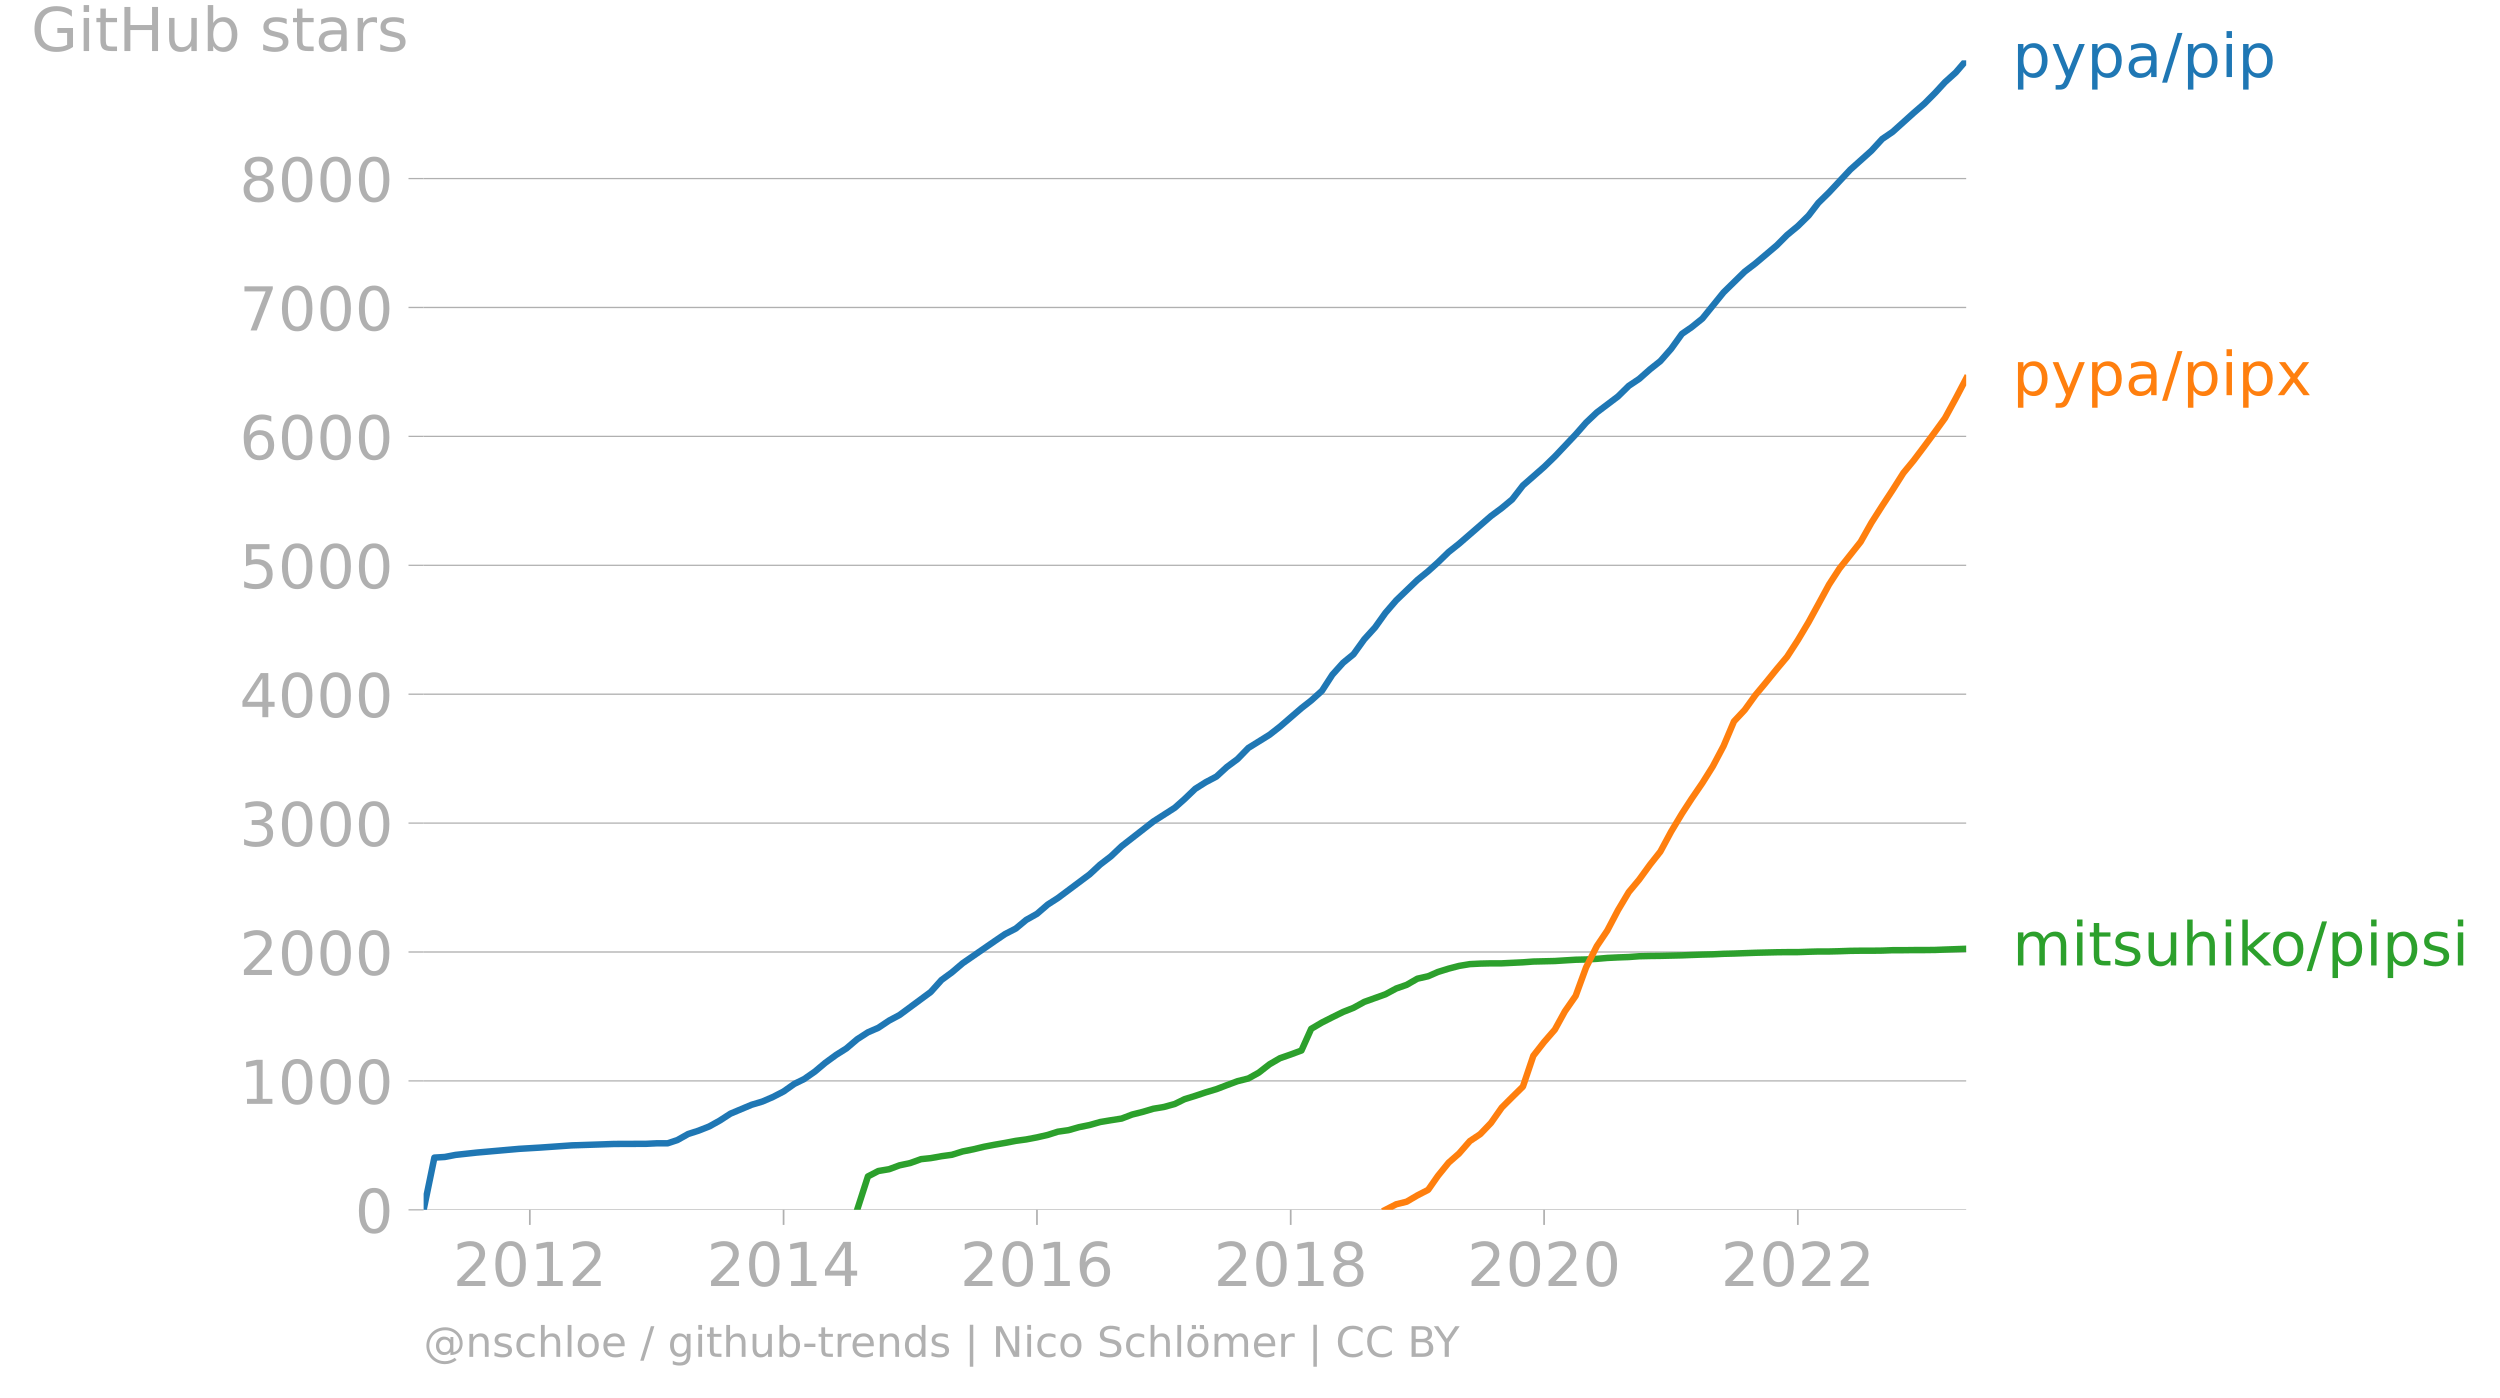
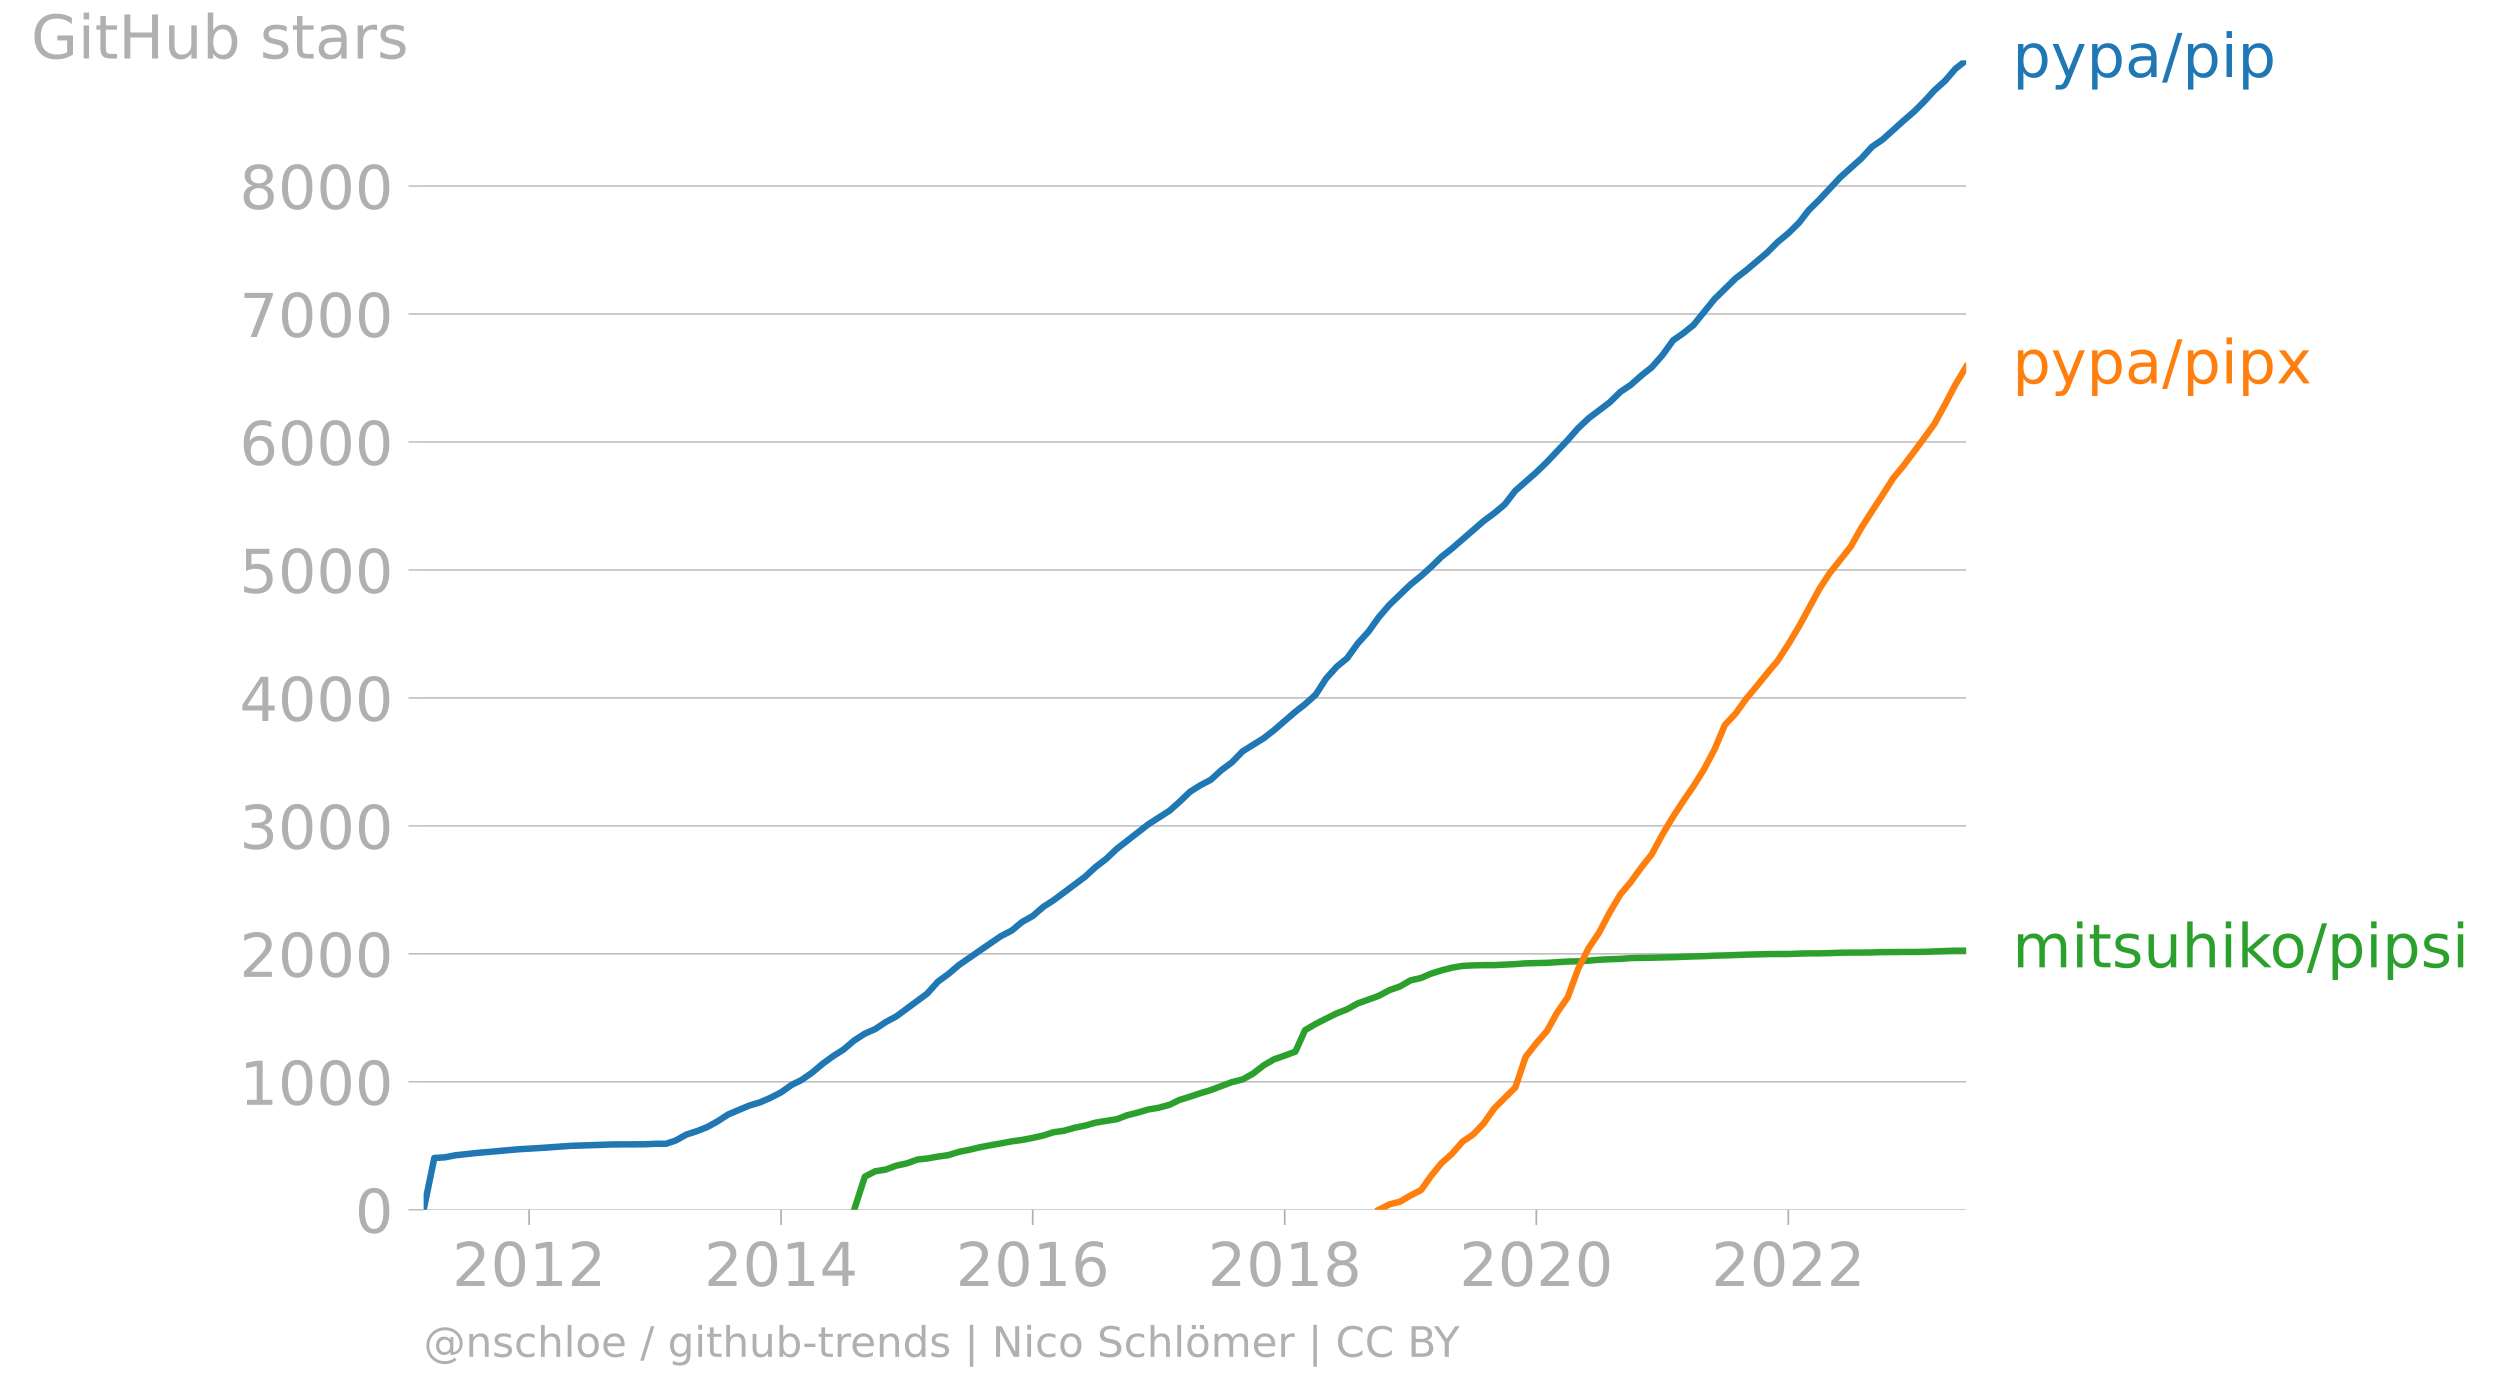
<svg xmlns="http://www.w3.org/2000/svg" xmlns:xlink="http://www.w3.org/1999/xlink" width="771.704" height="431.485" viewBox="0 0 578.778 323.614">
  <defs>
    <style>*{stroke-linejoin:round;stroke-linecap:butt}</style>
  </defs>
  <g id="figure_1">
    <path id="patch_1" d="M0 323.614h578.778V0H0v323.614z" style="fill:none" />
    <g id="axes_1">
      <path id="patch_2" d="M98.073 280.087h357.12V13.975H98.073v266.112z" style="fill:none" />
      <g id="matplotlib.axis_1">
        <g id="xtick_1">
          <g id="line2d_1">
            <defs>
-               <path id="m03883d680a" d="M0 0v3.5" style="stroke:#b0b0b0;stroke-width:.4" />
-             </defs>
-             <use xlink:href="#m03883d680a" x="122.663" y="280.087" style="fill:#b0b0b0;stroke:#b0b0b0;stroke-width:.4" />
-           </g>
-           <g id="text_1" style="fill:#b0b0b0" transform="matrix(.14 0 0 -.14 104.848 297.724)">
+               <path id="m31494f4035" d="M0 0v3.5" style="stroke:#b0b0b0;stroke-width:.4" />
+             </defs>
+             <use xlink:href="#m31494f4035" x="122.493" y="280.087" style="fill:#b0b0b0;stroke:#b0b0b0;stroke-width:.4" />
+           </g>
+           <g id="text_1" style="fill:#b0b0b0" transform="matrix(.14 0 0 -.14 104.678 297.724)">
            <defs>
              <path id="DejaVuSans-32" d="M1228 531h2203V0H469v531q359 372 979 998 621 627 780 809 303 340 423 576 121 236 121 464 0 372-261 606-261 235-680 235-297 0-627-103-329-103-704-313v638q381 153 712 231 332 78 607 78 725 0 1156-363 431-362 431-968 0-288-108-546-107-257-392-607-78-91-497-524-418-433-1181-1211z" transform="scale(.01563)" />
              <path id="DejaVuSans-30" d="M2034 4250q-487 0-733-480-245-479-245-1442 0-959 245-1439 246-480 733-480 491 0 736 480 246 480 246 1439 0 963-246 1442-245 480-736 480zm0 500q785 0 1199-621 414-620 414-1801 0-1178-414-1799Q2819-91 2034-91q-784 0-1198 620-414 621-414 1799 0 1181 414 1801 414 621 1198 621z" transform="scale(.01563)" />
              <path id="DejaVuSans-31" d="M794 531h1031v3560L703 3866v575l1116 225h631V531h1031V0H794v531z" transform="scale(.01563)" />
            </defs>
            <use xlink:href="#DejaVuSans-32" />
            <use xlink:href="#DejaVuSans-30" x="63.623" />
            <use xlink:href="#DejaVuSans-31" x="127.246" />
            <use xlink:href="#DejaVuSans-32" x="190.869" />
          </g>
        </g>
        <g id="xtick_2">
-           <use xlink:href="#m03883d680a" id="line2d_2" x="181.406" y="280.087" style="fill:#b0b0b0;stroke:#b0b0b0;stroke-width:.4" />
-           <g id="text_2" style="fill:#b0b0b0" transform="matrix(.14 0 0 -.14 163.591 297.724)">
+           <use xlink:href="#m31494f4035" id="line2d_2" x="180.829" y="280.087" style="fill:#b0b0b0;stroke:#b0b0b0;stroke-width:.4" />
+           <g id="text_2" style="fill:#b0b0b0" transform="matrix(.14 0 0 -.14 163.014 297.724)">
            <defs>
              <path id="DejaVuSans-34" d="M2419 4116 825 1625h1594v2491zm-166 550h794V1625h666v-525h-666V0h-628v1100H313v609l1940 2957z" transform="scale(.01563)" />
            </defs>
            <use xlink:href="#DejaVuSans-32" />
            <use xlink:href="#DejaVuSans-30" x="63.623" />
            <use xlink:href="#DejaVuSans-31" x="127.246" />
            <use xlink:href="#DejaVuSans-34" x="190.869" />
          </g>
        </g>
        <g id="xtick_3">
-           <use xlink:href="#m03883d680a" id="line2d_3" x="240.069" y="280.087" style="fill:#b0b0b0;stroke:#b0b0b0;stroke-width:.4" />
-           <g id="text_3" style="fill:#b0b0b0" transform="matrix(.14 0 0 -.14 222.254 297.724)">
+           <use xlink:href="#m31494f4035" id="line2d_3" x="239.086" y="280.087" style="fill:#b0b0b0;stroke:#b0b0b0;stroke-width:.4" />
+           <g id="text_3" style="fill:#b0b0b0" transform="matrix(.14 0 0 -.14 221.27 297.724)">
            <defs>
              <path id="DejaVuSans-36" d="M2113 2584q-425 0-674-291-248-290-248-796 0-503 248-796 249-292 674-292t673 292q248 293 248 796 0 506-248 796-248 291-673 291zm1253 1979v-575q-238 112-480 171-242 60-480 60-625 0-955-422-329-422-376-1275 184 272 462 417 279 145 613 145 703 0 1111-427 408-426 408-1160 0-719-425-1154Q2819-91 2113-91q-810 0-1238 620-428 621-428 1799 0 1106 525 1764t1409 658q238 0 480-47t505-140z" transform="scale(.01563)" />
            </defs>
            <use xlink:href="#DejaVuSans-32" />
            <use xlink:href="#DejaVuSans-30" x="63.623" />
            <use xlink:href="#DejaVuSans-31" x="127.246" />
            <use xlink:href="#DejaVuSans-36" x="190.869" />
          </g>
        </g>
        <g id="xtick_4">
-           <use xlink:href="#m03883d680a" id="line2d_4" x="298.812" y="280.087" style="fill:#b0b0b0;stroke:#b0b0b0;stroke-width:.4" />
-           <g id="text_4" style="fill:#b0b0b0" transform="matrix(.14 0 0 -.14 280.997 297.724)">
+           <use xlink:href="#m31494f4035" id="line2d_4" x="297.422" y="280.087" style="fill:#b0b0b0;stroke:#b0b0b0;stroke-width:.4" />
+           <g id="text_4" style="fill:#b0b0b0" transform="matrix(.14 0 0 -.14 279.607 297.724)">
            <defs>
              <path id="DejaVuSans-38" d="M2034 2216q-450 0-708-241-257-241-257-662 0-422 257-663 258-241 708-241t709 242q260 243 260 662 0 421-258 662-257 241-711 241zm-631 268q-406 100-633 378-226 279-226 679 0 559 398 884 399 325 1092 325 697 0 1094-325t397-884q0-400-227-679-226-278-629-378 456-106 710-416 255-309 255-755 0-679-414-1042Q2806-91 2034-91q-771 0-1186 362-414 363-414 1042 0 446 256 755 257 310 713 416zm-231 997q0-362 226-565 227-203 636-203 407 0 636 203 230 203 230 565 0 363-230 566-229 203-636 203-409 0-636-203-226-203-226-566z" transform="scale(.01563)" />
            </defs>
            <use xlink:href="#DejaVuSans-32" />
            <use xlink:href="#DejaVuSans-30" x="63.623" />
            <use xlink:href="#DejaVuSans-31" x="127.246" />
            <use xlink:href="#DejaVuSans-38" x="190.869" />
          </g>
        </g>
        <g id="xtick_5">
-           <use xlink:href="#m03883d680a" id="line2d_5" x="357.475" y="280.087" style="fill:#b0b0b0;stroke:#b0b0b0;stroke-width:.4" />
-           <g id="text_5" style="fill:#b0b0b0" transform="matrix(.14 0 0 -.14 339.66 297.724)">
+           <use xlink:href="#m31494f4035" id="line2d_5" x="355.678" y="280.087" style="fill:#b0b0b0;stroke:#b0b0b0;stroke-width:.4" />
+           <g id="text_5" style="fill:#b0b0b0" transform="matrix(.14 0 0 -.14 337.863 297.724)">
            <use xlink:href="#DejaVuSans-32" />
            <use xlink:href="#DejaVuSans-30" x="63.623" />
            <use xlink:href="#DejaVuSans-32" x="127.246" />
            <use xlink:href="#DejaVuSans-30" x="190.869" />
          </g>
        </g>
        <g id="xtick_6">
-           <use xlink:href="#m03883d680a" id="line2d_6" x="416.219" y="280.087" style="fill:#b0b0b0;stroke:#b0b0b0;stroke-width:.4" />
-           <g id="text_6" style="fill:#b0b0b0" transform="matrix(.14 0 0 -.14 398.404 297.724)">
+           <use xlink:href="#m31494f4035" id="line2d_6" x="414.015" y="280.087" style="fill:#b0b0b0;stroke:#b0b0b0;stroke-width:.4" />
+           <g id="text_6" style="fill:#b0b0b0" transform="matrix(.14 0 0 -.14 396.2 297.724)">
            <use xlink:href="#DejaVuSans-32" />
            <use xlink:href="#DejaVuSans-30" x="63.623" />
            <use xlink:href="#DejaVuSans-32" x="127.246" />
            <use xlink:href="#DejaVuSans-32" x="190.869" />
          </g>
        </g>
      </g>
      <g id="matplotlib.axis_2">
        <g id="ytick_1">
-           <path id="line2d_7" d="M98.073 280.087h357.12" clip-path="url(#pce3fcd7adc)" style="fill:none;stroke:#b0b0b0;stroke-width:.3;stroke-linecap:square" />
+           <path id="line2d_7" d="M98.073 280.087h357.12" clip-path="url(#p849a34435f)" style="fill:none;stroke:#b0b0b0;stroke-width:.3;stroke-linecap:square" />
          <g id="line2d_8">
            <defs>
-               <path id="m754fc773f7" d="M0 0h-3.5" style="stroke:#b0b0b0;stroke-width:.3" />
-             </defs>
-             <use xlink:href="#m754fc773f7" x="98.073" y="280.087" style="fill:#b0b0b0;stroke:#b0b0b0;stroke-width:.3" />
+               <path id="mafce4a9dce" d="M0 0h-3.5" style="stroke:#b0b0b0;stroke-width:.3" />
+             </defs>
+             <use xlink:href="#mafce4a9dce" x="98.073" y="280.087" style="fill:#b0b0b0;stroke:#b0b0b0;stroke-width:.3" />
          </g>
          <use xlink:href="#DejaVuSans-30" id="text_7" style="fill:#b0b0b0" transform="matrix(.14 0 0 -.14 82.166 285.406)" />
        </g>
        <g id="ytick_2">
-           <path id="line2d_9" d="M98.073 250.243h357.12" clip-path="url(#pce3fcd7adc)" style="fill:none;stroke:#b0b0b0;stroke-width:.3;stroke-linecap:square" />
-           <use xlink:href="#m754fc773f7" id="line2d_10" x="98.073" y="250.243" style="fill:#b0b0b0;stroke:#b0b0b0;stroke-width:.3" />
-           <g id="text_8" style="fill:#b0b0b0" transform="matrix(.14 0 0 -.14 55.443 255.562)">
+           <path id="line2d_9" d="M98.073 250.46h357.12" clip-path="url(#p849a34435f)" style="fill:none;stroke:#b0b0b0;stroke-width:.3;stroke-linecap:square" />
+           <use xlink:href="#mafce4a9dce" id="line2d_10" x="98.073" y="250.459" style="fill:#b0b0b0;stroke:#b0b0b0;stroke-width:.3" />
+           <g id="text_8" style="fill:#b0b0b0" transform="matrix(.14 0 0 -.14 55.443 255.778)">
            <use xlink:href="#DejaVuSans-31" />
            <use xlink:href="#DejaVuSans-30" x="63.623" />
            <use xlink:href="#DejaVuSans-30" x="127.246" />
            <use xlink:href="#DejaVuSans-30" x="190.869" />
          </g>
        </g>
        <g id="ytick_3">
-           <path id="line2d_11" d="M98.073 220.4h357.12" clip-path="url(#pce3fcd7adc)" style="fill:none;stroke:#b0b0b0;stroke-width:.3;stroke-linecap:square" />
-           <use xlink:href="#m754fc773f7" id="line2d_12" x="98.073" y="220.4" style="fill:#b0b0b0;stroke:#b0b0b0;stroke-width:.3" />
-           <g id="text_9" style="fill:#b0b0b0" transform="matrix(.14 0 0 -.14 55.443 225.72)">
+           <path id="line2d_11" d="M98.073 220.832h357.12" clip-path="url(#p849a34435f)" style="fill:none;stroke:#b0b0b0;stroke-width:.3;stroke-linecap:square" />
+           <use xlink:href="#mafce4a9dce" id="line2d_12" x="98.073" y="220.832" style="fill:#b0b0b0;stroke:#b0b0b0;stroke-width:.3" />
+           <g id="text_9" style="fill:#b0b0b0" transform="matrix(.14 0 0 -.14 55.443 226.151)">
            <use xlink:href="#DejaVuSans-32" />
            <use xlink:href="#DejaVuSans-30" x="63.623" />
            <use xlink:href="#DejaVuSans-30" x="127.246" />
            <use xlink:href="#DejaVuSans-30" x="190.869" />
          </g>
        </g>
        <g id="ytick_4">
-           <path id="line2d_13" d="M98.073 190.557h357.12" clip-path="url(#pce3fcd7adc)" style="fill:none;stroke:#b0b0b0;stroke-width:.3;stroke-linecap:square" />
-           <use xlink:href="#m754fc773f7" id="line2d_14" x="98.073" y="190.557" style="fill:#b0b0b0;stroke:#b0b0b0;stroke-width:.3" />
-           <g id="text_10" style="fill:#b0b0b0" transform="matrix(.14 0 0 -.14 55.443 195.876)">
+           <path id="line2d_13" d="M98.073 191.205h357.12" clip-path="url(#p849a34435f)" style="fill:none;stroke:#b0b0b0;stroke-width:.3;stroke-linecap:square" />
+           <use xlink:href="#mafce4a9dce" id="line2d_14" x="98.073" y="191.205" style="fill:#b0b0b0;stroke:#b0b0b0;stroke-width:.3" />
+           <g id="text_10" style="fill:#b0b0b0" transform="matrix(.14 0 0 -.14 55.443 196.524)">
            <defs>
              <path id="DejaVuSans-33" d="M2597 2516q453-97 707-404 255-306 255-756 0-690-475-1069Q2609-91 1734-91q-293 0-604 58T488 141v609q262-153 574-231 313-78 654-78 593 0 904 234t311 681q0 413-289 645-289 233-804 233h-544v519h569q465 0 712 186t247 536q0 359-255 551-254 193-729 193-260 0-557-57-297-56-653-174v562q360 100 674 150t592 50q719 0 1137-327 419-326 419-882 0-388-222-655t-631-370z" transform="scale(.01563)" />
            </defs>
            <use xlink:href="#DejaVuSans-33" />
            <use xlink:href="#DejaVuSans-30" x="63.623" />
            <use xlink:href="#DejaVuSans-30" x="127.246" />
            <use xlink:href="#DejaVuSans-30" x="190.869" />
          </g>
        </g>
        <g id="ytick_5">
-           <path id="line2d_15" d="M98.073 160.714h357.12" clip-path="url(#pce3fcd7adc)" style="fill:none;stroke:#b0b0b0;stroke-width:.3;stroke-linecap:square" />
-           <use xlink:href="#m754fc773f7" id="line2d_16" x="98.073" y="160.714" style="fill:#b0b0b0;stroke:#b0b0b0;stroke-width:.3" />
-           <g id="text_11" style="fill:#b0b0b0" transform="matrix(.14 0 0 -.14 55.443 166.033)">
+           <path id="line2d_15" d="M98.073 161.578h357.12" clip-path="url(#p849a34435f)" style="fill:none;stroke:#b0b0b0;stroke-width:.3;stroke-linecap:square" />
+           <use xlink:href="#mafce4a9dce" id="line2d_16" x="98.073" y="161.578" style="fill:#b0b0b0;stroke:#b0b0b0;stroke-width:.3" />
+           <g id="text_11" style="fill:#b0b0b0" transform="matrix(.14 0 0 -.14 55.443 166.897)">
            <use xlink:href="#DejaVuSans-34" />
            <use xlink:href="#DejaVuSans-30" x="63.623" />
            <use xlink:href="#DejaVuSans-30" x="127.246" />
            <use xlink:href="#DejaVuSans-30" x="190.869" />
          </g>
        </g>
        <g id="ytick_6">
-           <path id="line2d_17" d="M98.073 130.87h357.12" clip-path="url(#pce3fcd7adc)" style="fill:none;stroke:#b0b0b0;stroke-width:.3;stroke-linecap:square" />
-           <use xlink:href="#m754fc773f7" id="line2d_18" x="98.073" y="130.871" style="fill:#b0b0b0;stroke:#b0b0b0;stroke-width:.3" />
-           <g id="text_12" style="fill:#b0b0b0" transform="matrix(.14 0 0 -.14 55.443 136.19)">
+           <path id="line2d_17" d="M98.073 131.95h357.12" clip-path="url(#p849a34435f)" style="fill:none;stroke:#b0b0b0;stroke-width:.3;stroke-linecap:square" />
+           <use xlink:href="#mafce4a9dce" id="line2d_18" x="98.073" y="131.95" style="fill:#b0b0b0;stroke:#b0b0b0;stroke-width:.3" />
+           <g id="text_12" style="fill:#b0b0b0" transform="matrix(.14 0 0 -.14 55.443 137.27)">
            <defs>
              <path id="DejaVuSans-35" d="M691 4666h2478v-532H1269V2991q137 47 274 70 138 23 276 23 781 0 1237-428 457-428 457-1159 0-753-469-1171Q2575-91 1722-91q-294 0-599 50Q819 9 494 109v635q281-153 581-228t634-75q541 0 856 284 316 284 316 772 0 487-316 771-315 285-856 285-253 0-505-56-251-56-513-175v2344z" transform="scale(.01563)" />
            </defs>
            <use xlink:href="#DejaVuSans-35" />
            <use xlink:href="#DejaVuSans-30" x="63.623" />
            <use xlink:href="#DejaVuSans-30" x="127.246" />
            <use xlink:href="#DejaVuSans-30" x="190.869" />
          </g>
        </g>
        <g id="ytick_7">
-           <path id="line2d_19" d="M98.073 101.027h357.12" clip-path="url(#pce3fcd7adc)" style="fill:none;stroke:#b0b0b0;stroke-width:.3;stroke-linecap:square" />
-           <use xlink:href="#m754fc773f7" id="line2d_20" x="98.073" y="101.027" style="fill:#b0b0b0;stroke:#b0b0b0;stroke-width:.3" />
-           <g id="text_13" style="fill:#b0b0b0" transform="matrix(.14 0 0 -.14 55.443 106.346)">
+           <path id="line2d_19" d="M98.073 102.323h357.12" clip-path="url(#p849a34435f)" style="fill:none;stroke:#b0b0b0;stroke-width:.3;stroke-linecap:square" />
+           <use xlink:href="#mafce4a9dce" id="line2d_20" x="98.073" y="102.323" style="fill:#b0b0b0;stroke:#b0b0b0;stroke-width:.3" />
+           <g id="text_13" style="fill:#b0b0b0" transform="matrix(.14 0 0 -.14 55.443 107.642)">
            <use xlink:href="#DejaVuSans-36" />
            <use xlink:href="#DejaVuSans-30" x="63.623" />
            <use xlink:href="#DejaVuSans-30" x="127.246" />
            <use xlink:href="#DejaVuSans-30" x="190.869" />
          </g>
        </g>
        <g id="ytick_8">
-           <path id="line2d_21" d="M98.073 71.184h357.12" clip-path="url(#pce3fcd7adc)" style="fill:none;stroke:#b0b0b0;stroke-width:.3;stroke-linecap:square" />
-           <use xlink:href="#m754fc773f7" id="line2d_22" x="98.073" y="71.184" style="fill:#b0b0b0;stroke:#b0b0b0;stroke-width:.3" />
-           <g id="text_14" style="fill:#b0b0b0" transform="matrix(.14 0 0 -.14 55.443 76.503)">
+           <path id="line2d_21" d="M98.073 72.696h357.12" clip-path="url(#p849a34435f)" style="fill:none;stroke:#b0b0b0;stroke-width:.3;stroke-linecap:square" />
+           <use xlink:href="#mafce4a9dce" id="line2d_22" x="98.073" y="72.696" style="fill:#b0b0b0;stroke:#b0b0b0;stroke-width:.3" />
+           <g id="text_14" style="fill:#b0b0b0" transform="matrix(.14 0 0 -.14 55.443 78.015)">
            <defs>
              <path id="DejaVuSans-37" d="M525 4666h3000v-269L1831 0h-659l1594 4134H525v532z" transform="scale(.01563)" />
            </defs>
            <use xlink:href="#DejaVuSans-37" />
            <use xlink:href="#DejaVuSans-30" x="63.623" />
            <use xlink:href="#DejaVuSans-30" x="127.246" />
            <use xlink:href="#DejaVuSans-30" x="190.869" />
          </g>
        </g>
        <g id="ytick_9">
-           <path id="line2d_23" d="M98.073 41.34h357.12" clip-path="url(#pce3fcd7adc)" style="fill:none;stroke:#b0b0b0;stroke-width:.3;stroke-linecap:square" />
-           <use xlink:href="#m754fc773f7" id="line2d_24" x="98.073" y="41.341" style="fill:#b0b0b0;stroke:#b0b0b0;stroke-width:.3" />
-           <g id="text_15" style="fill:#b0b0b0" transform="matrix(.14 0 0 -.14 55.443 46.66)">
+           <path id="line2d_23" d="M98.073 43.069h357.12" clip-path="url(#p849a34435f)" style="fill:none;stroke:#b0b0b0;stroke-width:.3;stroke-linecap:square" />
+           <use xlink:href="#mafce4a9dce" id="line2d_24" x="98.073" y="43.069" style="fill:#b0b0b0;stroke:#b0b0b0;stroke-width:.3" />
+           <g id="text_15" style="fill:#b0b0b0" transform="matrix(.14 0 0 -.14 55.443 48.388)">
            <use xlink:href="#DejaVuSans-38" />
            <use xlink:href="#DejaVuSans-30" x="63.623" />
            <use xlink:href="#DejaVuSans-30" x="127.246" />
            <use xlink:href="#DejaVuSans-30" x="190.869" />
          </g>
        </g>
-         <g id="text_16" style="fill:#b0b0b0" transform="matrix(.14 0 0 -.14 7.2 11.818)">
+         <g id="text_16" style="fill:#b0b0b0" transform="matrix(.14 0 0 -.14 7.2 13.546)">
          <defs>
            <path id="DejaVuSans-47" d="M3809 666v1253H2778v519h1656V434q-365-259-806-392-440-133-940-133-1094 0-1712 639-617 640-617 1780 0 1144 617 1783 618 639 1712 639 456 0 867-113 411-112 758-331v-672q-350 297-744 447t-828 150q-857 0-1287-478-429-478-429-1425 0-944 429-1422 430-478 1287-478 334 0 596 58 263 58 472 180z" transform="scale(.01563)" />
            <path id="DejaVuSans-69" d="M603 3500h575V0H603v3500zm0 1363h575v-729H603v729z" transform="scale(.01563)" />
            <path id="DejaVuSans-74" d="M1172 4494v-994h1184v-447H1172V1153q0-428 117-550t477-122h590V0h-590q-666 0-919 248-253 249-253 905v1900H172v447h422v994h578z" transform="scale(.01563)" />
            <path id="DejaVuSans-48" d="M628 4666h631V2753h2294v1913h631V0h-631v2222H1259V0H628v4666z" transform="scale(.01563)" />
            <path id="DejaVuSans-75" d="M544 1381v2119h575V1403q0-497 193-746 194-248 582-248 465 0 735 297 271 297 271 810v1984h575V0h-575v538q-209-319-486-474-276-155-642-155-603 0-916 375-312 375-312 1097zm1447 2203z" transform="scale(.01563)" />
            <path id="DejaVuSans-62" d="M3116 1747q0 634-261 995t-717 361q-457 0-718-361t-261-995q0-634 261-995t718-361q456 0 717 361t261 995zM1159 2969q182 312 458 463 277 152 661 152 638 0 1036-506 399-506 399-1331T3314 415Q2916-91 2278-91q-384 0-661 152-276 152-458 464V0H581v4863h578V2969z" transform="scale(.01563)" />
            <path id="DejaVuSans-73" d="M2834 3397v-544q-243 125-506 187-262 63-544 63-428 0-642-131t-214-394q0-200 153-314t616-217l197-44q612-131 870-370t258-667q0-488-386-773Q2250-91 1575-91q-281 0-586 55T347 128v594q319-166 628-249 309-82 613-82 406 0 624 139 219 139 219 392 0 234-158 359-157 125-692 241l-200 47q-534 112-772 345-237 233-237 639 0 494 350 762 350 269 994 269 318 0 599-47 282-46 519-140z" transform="scale(.01563)" />
            <path id="DejaVuSans-61" d="M2194 1759q-697 0-966-159t-269-544q0-306 202-486 202-179 548-179 479 0 768 339t289 901v128h-572zm1147 238V0h-575v531q-197-318-491-470T1556-91q-537 0-855 302-317 302-317 808 0 590 395 890 396 300 1180 300h807v57q0 397-261 614t-733 217q-300 0-585-72-284-72-546-216v532q315 122 612 182 297 61 578 61 760 0 1135-394 375-393 375-1193z" transform="scale(.01563)" />
            <path id="DejaVuSans-72" d="M2631 2963q-97 56-211 82-114 27-251 27-488 0-749-317t-261-911V0H581v3500h578v-544q182 319 472 473 291 155 707 155 59 0 131-8 72-7 159-23l3-590z" transform="scale(.01563)" />
          </defs>
          <use xlink:href="#DejaVuSans-47" />
          <use xlink:href="#DejaVuSans-69" x="77.49" />
          <use xlink:href="#DejaVuSans-74" x="105.273" />
          <use xlink:href="#DejaVuSans-48" x="144.482" />
          <use xlink:href="#DejaVuSans-75" x="219.678" />
          <use xlink:href="#DejaVuSans-62" x="283.057" />
          <use xlink:href="#DejaVuSans-20" x="346.533" />
          <use xlink:href="#DejaVuSans-73" x="378.32" />
          <use xlink:href="#DejaVuSans-74" x="430.42" />
          <use xlink:href="#DejaVuSans-61" x="469.629" />
          <use xlink:href="#DejaVuSans-72" x="530.908" />
          <use xlink:href="#DejaVuSans-73" x="572.021" />
        </g>
      </g>
-       <path id="line2d_25" d="m198.443 280.087 2.491-7.73 2.41-1.253 2.492-.418 2.41-.895 2.492-.537 2.491-.896 2.25-.238 2.491-.448 2.411-.328 2.491-.776 2.411-.478 2.491-.597 2.491-.477 2.411-.418 2.491-.477 2.411-.329 2.491-.477 2.491-.567 2.33-.746 2.492-.358 2.41-.687 2.492-.507 2.41-.687 2.492-.417 2.491-.388 2.411-.925 2.491-.627 2.41-.716 2.492-.418 2.491-.687 2.25-1.104 2.491-.776 2.411-.805 2.491-.747 2.411-.925 2.491-.925 2.492-.627 2.41-1.342 2.492-1.94 2.41-1.403 2.491-.865 2.492-.926 2.25-5.013 2.49-1.463 2.412-1.223 2.49-1.224 2.412-.955 2.49-1.372 2.492-.896 2.41-.865 2.492-1.343 2.41-.836 2.492-1.432 2.491-.567 2.25-.985 2.491-.776 2.411-.627 2.491-.417 2.411-.12 2.491-.06h2.491l2.411-.119 2.491-.12 2.411-.178 2.491-.06 2.491-.06 2.33-.149 2.492-.15 2.41-.059 2.492-.15 2.41-.208 2.492-.12 2.491-.089 2.411-.179 2.491-.06 2.41-.03 2.492-.06 2.491-.059 2.25-.09 2.491-.089 2.411-.06 2.491-.119 2.411-.06 2.491-.09 2.492-.089 2.41-.06 2.492-.06 2.41-.029h2.492l2.49-.09 2.25-.06h2.492l2.41-.059 2.492-.09 2.41-.03h2.492l2.491-.029 2.41-.09h2.492l2.41-.03h2.492l2.491-.03 2.25-.089 2.491-.09 2.411-.089" clip-path="url(#pce3fcd7adc)" style="fill:none;stroke:#2ca02c;stroke-width:1.5;stroke-linecap:square" />
-       <path id="line2d_26" d="m320.75 280.087 2.492-1.284 2.41-.596 2.492-1.463 2.491-1.283 2.25-3.223 2.491-3.074 2.411-2.119 2.491-2.865 2.411-1.611 2.491-2.597 2.491-3.551 2.411-2.417 2.491-2.447 2.411-7.133 2.491-3.193 2.491-2.865 2.33-4.238 2.492-3.581 2.41-6.595 2.492-4.925 2.41-3.58 2.492-4.746 2.491-4.178 2.411-2.895 2.491-3.432 2.41-3.044 2.492-4.625 2.491-4.149 2.25-3.461 2.491-3.641 2.411-3.85 2.491-4.715 2.411-5.7 2.491-2.656 2.492-3.462 2.41-2.895 2.492-3.074 2.41-2.865 2.492-3.85 2.49-4.178 2.25-4.118 2.492-4.596 2.41-3.7 2.492-3.134 2.41-3.044 2.492-4.417 2.491-3.91 2.41-3.67 2.492-3.94 2.41-2.924 2.492-3.312 2.491-3.373 2.25-3.103 2.491-4.566 2.411-4.596" clip-path="url(#pce3fcd7adc)" style="fill:none;stroke:#ff7f0e;stroke-width:1.5;stroke-linecap:square" />
-       <path id="line2d_27" d="M98.073 280.087 100.564 268l2.411-.149 2.491-.478 4.902-.537 9.804-.865 4.982-.299 7.233-.507 9.884-.328 7.313-.03 2.491-.12h2.491l2.25-.745 2.491-1.403 2.411-.776 2.491-.985 2.411-1.343 2.491-1.611 4.902-2.06 2.492-.746 2.41-1.044 2.491-1.283 2.492-1.761 2.25-1.104 2.49-1.731 2.412-2.03 2.49-1.82 2.412-1.522 2.49-2.119 2.492-1.611 2.41-1.045 2.492-1.671 2.41-1.283 7.233-5.342 2.491-2.776 2.411-1.76 2.491-2.12 7.393-5.103 2.411-1.641 2.491-1.283 2.411-2 2.491-1.402 2.491-2.15 2.33-1.491 7.394-5.521 2.41-2.238 2.492-1.91 2.491-2.358 7.313-5.7 4.982-3.193 2.25-2 2.491-2.387 2.411-1.522 2.491-1.313 2.411-2.209 2.491-1.85 2.492-2.567 4.902-3.044 2.41-1.88 4.983-4.297 2.25-1.76 2.49-2.24 2.412-3.73 2.49-2.775 2.412-1.97 2.49-3.461 2.492-2.746 2.41-3.372 2.492-2.895 4.902-4.715 2.491-2.03 2.25-2.029 2.491-2.417 2.411-1.91 7.393-6.417 2.491-1.85 2.411-2 2.491-3.222 4.902-4.298 2.491-2.417 4.822-5.103 2.41-2.746 2.492-2.357 4.902-3.701 2.491-2.447 2.411-1.612 2.491-2.208 2.41-1.91 2.492-2.835 2.491-3.462 2.25-1.552 2.491-2 4.902-6.058 4.902-4.804 2.492-1.91 4.902-4.148 2.41-2.418 2.492-2.059 2.49-2.447 2.25-2.925 2.492-2.447 4.902-5.252 4.902-4.387 2.491-2.716 2.41-1.641 4.903-4.417 2.49-2.149 2.492-2.507 2.25-2.447 2.491-2.238 2.411-2.805h0" clip-path="url(#pce3fcd7adc)" style="fill:none;stroke:#1f77b4;stroke-width:1.5;stroke-linecap:square" />
+       <path id="line2d_25" d="m197.748 280.087 2.473-7.674 2.395-1.244 2.473-.415 2.395-.889 2.473-.533 2.474-.889 2.235-.237 2.474-.444 2.394-.326 2.474-.77 2.394-.474 2.474-.593 2.474-.474 2.394-.415 2.474-.474 2.394-.326 2.474-.474 2.474-.563 2.314-.74 2.474-.356 2.394-.681 2.474-.504 2.394-.681 2.474-.415 2.474-.385 2.394-.919 2.474-.622 2.394-.711 2.474-.415 2.474-.681 2.234-1.096 2.474-.77 2.394-.8 2.474-.741 2.394-.919 2.474-.918 2.474-.622 2.394-1.334 2.474-1.925 2.394-1.393 2.474-.86 2.474-.918 2.234-4.977 2.474-1.452 2.394-1.214 2.474-1.215 2.394-.948 2.474-1.363 2.474-.889 2.394-.86 2.474-1.332 2.394-.83 2.474-1.422 2.474-.563 2.235-.978 2.473-.77 2.395-.622 2.473-.415 2.395-.118 2.473-.06h2.474l2.394-.118 2.474-.119 2.394-.177 2.474-.06 2.474-.059 2.315-.148 2.473-.148 2.395-.06 2.473-.148 2.395-.207 2.473-.118 2.474-.09 2.394-.177 2.474-.06 2.394-.029 2.474-.06 2.474-.059 2.235-.088 2.474-.09 2.394-.059 2.474-.118 2.394-.06 2.474-.088 2.474-.09 2.394-.058 2.474-.06 2.394-.03h2.474l2.473-.088 2.235-.06h2.474l2.394-.059 2.474-.088 2.394-.03h2.474l2.474-.03 2.394-.089h2.474l2.394-.03h2.474l2.474-.029 2.234-.089 2.474-.089 2.394-.089h2.474" clip-path="url(#p849a34435f)" style="fill:none;stroke:#2ca02c;stroke-width:1.5;stroke-linecap:square" />
+       <path id="line2d_26" d="m319.208 280.087 2.474-1.274 2.394-.593 2.474-1.452 2.474-1.274 2.235-3.2 2.473-3.05 2.395-2.104 2.473-2.845 2.395-1.6 2.473-2.577 2.474-3.526 2.394-2.4 2.474-2.429 2.394-7.08 2.474-3.171 2.474-2.844 2.315-4.207 2.473-3.556 2.395-6.547 2.473-4.889 2.395-3.555 2.473-4.71 2.474-4.148 2.394-2.874 2.474-3.407 2.394-3.022 2.474-4.593 2.474-4.118 2.235-3.437 2.474-3.614 2.394-3.822 2.474-4.681 2.394-5.659 2.474-2.637 2.474-3.437 2.394-2.873 2.474-3.052 2.394-2.844 2.474-3.822 2.473-4.148 2.235-4.089 2.474-4.562 2.394-3.674 2.474-3.11 2.394-3.023 2.474-4.385 2.474-3.88 2.394-3.645 2.474-3.91 2.394-2.904 2.474-3.289 2.474-3.348 2.234-3.08 2.474-4.534 2.394-4.562 2.474-4.119" clip-path="url(#p849a34435f)" style="fill:none;stroke:#ff7f0e;stroke-width:1.5;stroke-linecap:square" />
+       <path id="line2d_27" d="m98.073 280.087 2.474-12 2.394-.147 2.474-.475 4.868-.533 9.736-.859 4.948-.296 7.182-.504 9.816-.326 7.262-.03 2.474-.118h2.474l2.234-.74 2.474-1.393 2.394-.77 2.474-.978 2.394-1.333 2.474-1.6 4.868-2.045 2.474-.74 2.394-1.037 2.474-1.274 2.474-1.748 2.235-1.096 2.474-1.719 2.394-2.014 2.474-1.808 2.394-1.51 2.474-2.104 2.473-1.6 2.395-1.037 2.473-1.66 2.395-1.273 7.182-5.303 2.474-2.756 2.394-1.748 2.474-2.103 7.342-5.067 2.394-1.629 2.474-1.274 2.394-1.985 2.474-1.392 2.474-2.134 2.314-1.481 7.342-5.481 2.394-2.222 2.474-1.896 2.474-2.34 7.262-5.66 4.948-3.17 2.234-1.985 2.474-2.37 2.394-1.51 2.474-1.305 2.394-2.192 2.474-1.837 2.474-2.548 4.868-3.022 2.394-1.866 4.948-4.267 2.234-1.748 2.474-2.222 2.394-3.703 2.474-2.755 2.394-1.956 2.474-3.437 2.474-2.725 2.394-3.348 2.474-2.874 4.868-4.681 2.474-2.015 2.235-2.014 2.473-2.4 2.395-1.896 7.341-6.37 2.474-1.837 2.394-1.985 2.474-3.2 4.868-4.266 2.474-2.4 4.788-5.066 2.395-2.726 2.473-2.34 4.868-3.674 2.474-2.43 2.394-1.6 2.474-2.192 2.394-1.896 2.474-2.815 2.474-3.437 2.235-1.54 2.474-1.985 4.868-6.014 4.868-4.77 2.474-1.897 4.868-4.118 2.394-2.4 2.474-2.044 2.473-2.43 2.235-2.903 2.474-2.43 4.868-5.214 4.868-4.355 2.474-2.696 2.394-1.63 4.868-4.384 2.474-2.133 2.474-2.49 2.234-2.429 2.474-2.222 2.394-2.785 2.474-1.925h0" clip-path="url(#p849a34435f)" style="fill:none;stroke:#1f77b4;stroke-width:1.5;stroke-linecap:square" />
      <g id="text_17" style="fill:#1f77b4" transform="matrix(.14 0 0 -.14 465.907 17.838)">
        <defs>
          <path id="DejaVuSans-70" d="M1159 525v-1856H581v4831h578v-531q182 312 458 463 277 152 661 152 638 0 1036-506 399-506 399-1331T3314 415Q2916-91 2278-91q-384 0-661 152-276 152-458 464zm1957 1222q0 634-261 995t-717 361q-457 0-718-361t-261-995q0-634 261-995t718-361q456 0 717 361t261 995z" transform="scale(.01563)" />
          <path id="DejaVuSans-79" d="M2059-325q-243-625-475-815-231-191-618-191H506v481h338q237 0 368 113 132 112 291 531l103 262L191 3500h609L1894 763l1094 2737h609L2059-325z" transform="scale(.01563)" />
          <path id="DejaVuSans-2f" d="M1625 4666h531L531-594H0l1625 5260z" transform="scale(.01563)" />
        </defs>
        <use xlink:href="#DejaVuSans-70" />
        <use xlink:href="#DejaVuSans-79" x="63.477" />
        <use xlink:href="#DejaVuSans-70" x="122.656" />
        <use xlink:href="#DejaVuSans-61" x="186.133" />
        <use xlink:href="#DejaVuSans-2f" x="247.412" />
        <use xlink:href="#DejaVuSans-70" x="281.104" />
        <use xlink:href="#DejaVuSans-69" x="344.58" />
        <use xlink:href="#DejaVuSans-70" x="372.363" />
      </g>
-       <g id="text_18" style="fill:#ff7f0e" transform="matrix(.14 0 0 -.14 465.907 91.49)">
+       <g id="text_18" style="fill:#ff7f0e" transform="matrix(.14 0 0 -.14 465.907 88.765)">
        <defs>
          <path id="DejaVuSans-78" d="M3513 3500 2247 1797 3578 0h-678L1881 1375 863 0H184l1360 1831L300 3500h678l928-1247 928 1247h679z" transform="scale(.01563)" />
        </defs>
        <use xlink:href="#DejaVuSans-70" />
        <use xlink:href="#DejaVuSans-79" x="63.477" />
        <use xlink:href="#DejaVuSans-70" x="122.656" />
        <use xlink:href="#DejaVuSans-61" x="186.133" />
        <use xlink:href="#DejaVuSans-2f" x="247.412" />
        <use xlink:href="#DejaVuSans-70" x="281.104" />
        <use xlink:href="#DejaVuSans-69" x="344.58" />
        <use xlink:href="#DejaVuSans-70" x="372.363" />
        <use xlink:href="#DejaVuSans-78" x="435.84" />
      </g>
-       <g id="text_19" style="fill:#2ca02c" transform="matrix(.14 0 0 -.14 465.907 223.517)">
+       <g id="text_19" style="fill:#2ca02c" transform="matrix(.14 0 0 -.14 465.907 223.955)">
        <defs>
          <path id="DejaVuSans-6d" d="M3328 2828q216 388 516 572t706 184q547 0 844-383 297-382 297-1088V0h-578v2094q0 503-179 746-178 244-543 244-447 0-707-297-259-296-259-809V0h-578v2094q0 506-178 748t-550 242q-441 0-701-298-259-298-259-808V0H581v3500h578v-544q197 322 472 475t653 153q382 0 649-194 267-193 395-562z" transform="scale(.01563)" />
          <path id="DejaVuSans-68" d="M3513 2113V0h-575v2094q0 497-194 743-194 247-581 247-466 0-735-297-269-296-269-809V0H581v4863h578V2956q207 316 486 472 280 156 646 156 603 0 912-373 310-373 310-1098z" transform="scale(.01563)" />
          <path id="DejaVuSans-6b" d="M581 4863h578V1991l1716 1509h734L1753 1863 3688 0h-750L1159 1709V0H581v4863z" transform="scale(.01563)" />
          <path id="DejaVuSans-6f" d="M1959 3097q-462 0-731-361t-269-989q0-628 267-989 268-361 733-361 460 0 728 362 269 363 269 988 0 622-269 986-268 364-728 364zm0 487q750 0 1178-488 429-487 429-1349 0-859-429-1349Q2709-91 1959-91q-753 0-1180 489-426 490-426 1349 0 862 426 1349 427 488 1180 488z" transform="scale(.01563)" />
        </defs>
        <use xlink:href="#DejaVuSans-6d" />
        <use xlink:href="#DejaVuSans-69" x="97.412" />
        <use xlink:href="#DejaVuSans-74" x="125.195" />
        <use xlink:href="#DejaVuSans-73" x="164.404" />
        <use xlink:href="#DejaVuSans-75" x="216.504" />
        <use xlink:href="#DejaVuSans-68" x="279.883" />
        <use xlink:href="#DejaVuSans-69" x="343.262" />
        <use xlink:href="#DejaVuSans-6b" x="371.045" />
        <use xlink:href="#DejaVuSans-6f" x="425.33" />
        <use xlink:href="#DejaVuSans-2f" x="486.512" />
        <use xlink:href="#DejaVuSans-70" x="520.203" />
        <use xlink:href="#DejaVuSans-69" x="583.68" />
        <use xlink:href="#DejaVuSans-70" x="611.463" />
        <use xlink:href="#DejaVuSans-73" x="674.939" />
        <use xlink:href="#DejaVuSans-69" x="727.039" />
      </g>
      <g id="text_20" style="fill:#b0b0b0" transform="matrix(.09716 0 0 -.09716 98.073 314.123)">
        <defs>
          <path id="DejaVuSans-40" d="M2381 1678q0-447 222-702 222-254 610-254 384 0 604 256 221 256 221 700 0 438-225 695-225 258-607 258-378 0-602-256-223-256-223-697zm1703-934q-187-241-429-355t-564-114q-538 0-874 389t-336 1014q0 625 337 1015 338 391 873 391 322 0 565-117 244-117 428-354v409h447V722q457 69 714 417 258 349 258 902 0 334-99 628-98 294-298 544-325 409-792 626t-1017 217q-384 0-738-102-353-101-653-301-490-319-767-836-276-517-276-1120 0-497 179-932 180-434 521-765 328-325 759-495 431-171 922-171 403 0 792 136t714 389l281-347q-390-303-851-464t-936-161q-578 0-1091 205-512 205-912 595Q841 78 631 592q-209 514-209 1105 0 569 212 1084 213 516 607 907 403 396 931 607t1119 211q662 0 1229-272 568-271 952-771 234-307 357-666 124-359 124-744 0-822-497-1297T4084 263v481z" transform="scale(.01563)" />
          <path id="DejaVuSans-6e" d="M3513 2113V0h-575v2094q0 497-194 743-194 247-581 247-466 0-735-297-269-296-269-809V0H581v3500h578v-544q207 316 486 472 280 156 646 156 603 0 912-373 310-373 310-1098z" transform="scale(.01563)" />
          <path id="DejaVuSans-63" d="M3122 3366v-538q-244 135-489 202t-495 67q-560 0-870-355-309-354-309-995t309-996q310-354 870-354 250 0 495 67t489 202V134Q2881 22 2623-34q-257-57-548-57-791 0-1257 497-465 497-465 1341 0 856 470 1346 471 491 1290 491 265 0 518-55 253-54 491-163z" transform="scale(.01563)" />
          <path id="DejaVuSans-6c" d="M603 4863h575V0H603v4863z" transform="scale(.01563)" />
          <path id="DejaVuSans-65" d="M3597 1894v-281H953q38-594 358-905t892-311q331 0 642 81t618 244V178Q3153 47 2828-22t-659-69q-838 0-1327 487-489 488-489 1320 0 859 464 1363 464 505 1252 505 706 0 1117-455 411-454 411-1235zm-575 169q-6 471-264 752-258 282-683 282-481 0-770-272t-333-766l2050 4z" transform="scale(.01563)" />
          <path id="DejaVuSans-67" d="M2906 1791q0 625-258 968-257 344-723 344-462 0-720-344-258-343-258-968 0-622 258-966t720-344q466 0 723 344 258 344 258 966zm575-1357q0-893-397-1329-396-436-1215-436-303 0-572 45t-522 139v559q253-137 500-202 247-66 503-66 566 0 847 295t281 892v285q-178-310-456-463T1784 0Q1141 0 747 490 353 981 353 1791q0 812 394 1302 394 491 1037 491 388 0 666-153t456-462v531h575V434z" transform="scale(.01563)" />
          <path id="DejaVuSans-2d" d="M313 2009h1684v-512H313v512z" transform="scale(.01563)" />
          <path id="DejaVuSans-64" d="M2906 2969v1894h575V0h-575v525q-181-312-458-464-276-152-664-152-634 0-1033 506-398 507-398 1332t398 1331q399 506 1033 506 388 0 664-152 277-151 458-463zM947 1747q0-634 261-995t717-361q456 0 718 361 263 361 263 995t-263 995q-262 361-718 361t-717-361q-261-361-261-995z" transform="scale(.01563)" />
          <path id="DejaVuSans-7c" d="M1344 4891v-6400H813v6400h531z" transform="scale(.01563)" />
          <path id="DejaVuSans-4e" d="M628 4666h850L3547 763v3903h612V0h-850L1241 3903V0H628v4666z" transform="scale(.01563)" />
          <path id="DejaVuSans-53" d="M3425 4513v-616q-359 172-678 256-319 85-616 85-515 0-795-200t-280-569q0-310 186-468 186-157 705-254l381-78q706-135 1042-474t336-907q0-679-455-1029Q2797-91 1919-91q-331 0-705 75-373 75-773 222v650q384-215 753-325 369-109 725-109 540 0 834 212 294 213 294 607 0 343-211 537t-692 291l-385 75q-706 140-1022 440-315 300-315 835 0 619 436 975t1201 356q329 0 669-60 341-59 697-177z" transform="scale(.01563)" />
          <path id="DejaVuSans-f6" d="M1959 3097q-462 0-731-361t-269-989q0-628 267-989 268-361 733-361 460 0 728 362 269 363 269 988 0 622-269 986-268 364-728 364zm0 487q750 0 1178-488 429-487 429-1349 0-859-429-1349Q2709-91 1959-91q-753 0-1180 489-426 490-426 1349 0 862 426 1349 427 488 1180 488zm295 1266h634v-631h-634v631zm-1222 0h634v-631h-634v631z" transform="scale(.01563)" />
          <path id="DejaVuSans-43" d="M4122 4306v-665q-319 297-680 443-361 147-767 147-800 0-1225-489t-425-1414q0-922 425-1411t1225-489q406 0 767 147t680 444V359q-331-225-702-338-370-112-782-112-1060 0-1670 648-609 649-609 1771 0 1125 609 1773 610 649 1670 649 418 0 788-111 371-111 696-333z" transform="scale(.01563)" />
          <path id="DejaVuSans-42" d="M1259 2228V519h1013q509 0 754 211 246 211 246 645 0 438-246 645-245 208-754 208H1259zm0 1919V2741h935q462 0 688 173 227 174 227 530 0 353-227 528-226 175-688 175h-935zm-631 519h1613q722 0 1112-300 391-300 391-853 0-429-200-682t-588-315q466-100 724-418 258-317 258-792 0-625-425-966Q3088 0 2303 0H628v4666z" transform="scale(.01563)" />
          <path id="DejaVuSans-59" d="M-13 4666h679l1293-1919 1285 1919h678L2272 2222V0h-634v2222L-13 4666z" transform="scale(.01563)" />
        </defs>
        <use xlink:href="#DejaVuSans-40" />
        <use xlink:href="#DejaVuSans-6e" x="100" />
        <use xlink:href="#DejaVuSans-73" x="163.379" />
        <use xlink:href="#DejaVuSans-63" x="215.479" />
        <use xlink:href="#DejaVuSans-68" x="270.459" />
        <use xlink:href="#DejaVuSans-6c" x="333.838" />
        <use xlink:href="#DejaVuSans-6f" x="361.621" />
        <use xlink:href="#DejaVuSans-65" x="422.803" />
        <use xlink:href="#DejaVuSans-20" x="484.326" />
        <use xlink:href="#DejaVuSans-2f" x="516.113" />
        <use xlink:href="#DejaVuSans-20" x="549.805" />
        <use xlink:href="#DejaVuSans-67" x="581.592" />
        <use xlink:href="#DejaVuSans-69" x="645.068" />
        <use xlink:href="#DejaVuSans-74" x="672.852" />
        <use xlink:href="#DejaVuSans-68" x="712.061" />
        <use xlink:href="#DejaVuSans-75" x="775.439" />
        <use xlink:href="#DejaVuSans-62" x="838.818" />
        <use xlink:href="#DejaVuSans-2d" x="902.295" />
        <use xlink:href="#DejaVuSans-74" x="938.379" />
        <use xlink:href="#DejaVuSans-72" x="977.588" />
        <use xlink:href="#DejaVuSans-65" x="1016.451" />
        <use xlink:href="#DejaVuSans-6e" x="1077.975" />
        <use xlink:href="#DejaVuSans-64" x="1141.354" />
        <use xlink:href="#DejaVuSans-73" x="1204.83" />
        <use xlink:href="#DejaVuSans-20" x="1256.93" />
        <use xlink:href="#DejaVuSans-7c" x="1288.717" />
        <use xlink:href="#DejaVuSans-20" x="1322.408" />
        <use xlink:href="#DejaVuSans-4e" x="1354.195" />
        <use xlink:href="#DejaVuSans-69" x="1429" />
        <use xlink:href="#DejaVuSans-63" x="1456.783" />
        <use xlink:href="#DejaVuSans-6f" x="1511.764" />
        <use xlink:href="#DejaVuSans-20" x="1572.945" />
        <use xlink:href="#DejaVuSans-53" x="1604.732" />
        <use xlink:href="#DejaVuSans-63" x="1668.209" />
        <use xlink:href="#DejaVuSans-68" x="1723.189" />
        <use xlink:href="#DejaVuSans-6c" x="1786.568" />
        <use xlink:href="#DejaVuSans-f6" x="1814.352" />
        <use xlink:href="#DejaVuSans-6d" x="1875.533" />
        <use xlink:href="#DejaVuSans-65" x="1972.945" />
        <use xlink:href="#DejaVuSans-72" x="2034.469" />
        <use xlink:href="#DejaVuSans-20" x="2075.582" />
        <use xlink:href="#DejaVuSans-7c" x="2107.369" />
        <use xlink:href="#DejaVuSans-20" x="2141.061" />
        <use xlink:href="#DejaVuSans-43" x="2172.848" />
        <use xlink:href="#DejaVuSans-43" x="2242.672" />
        <use xlink:href="#DejaVuSans-20" x="2312.496" />
        <use xlink:href="#DejaVuSans-42" x="2344.283" />
        <use xlink:href="#DejaVuSans-59" x="2407.387" />
      </g>
    </g>
  </g>
  <defs>
-     <clipPath id="pce3fcd7adc">
+     <clipPath id="p849a34435f">
      <path d="M98.073 13.975h357.12v266.112H98.073z" />
    </clipPath>
  </defs>
</svg>
